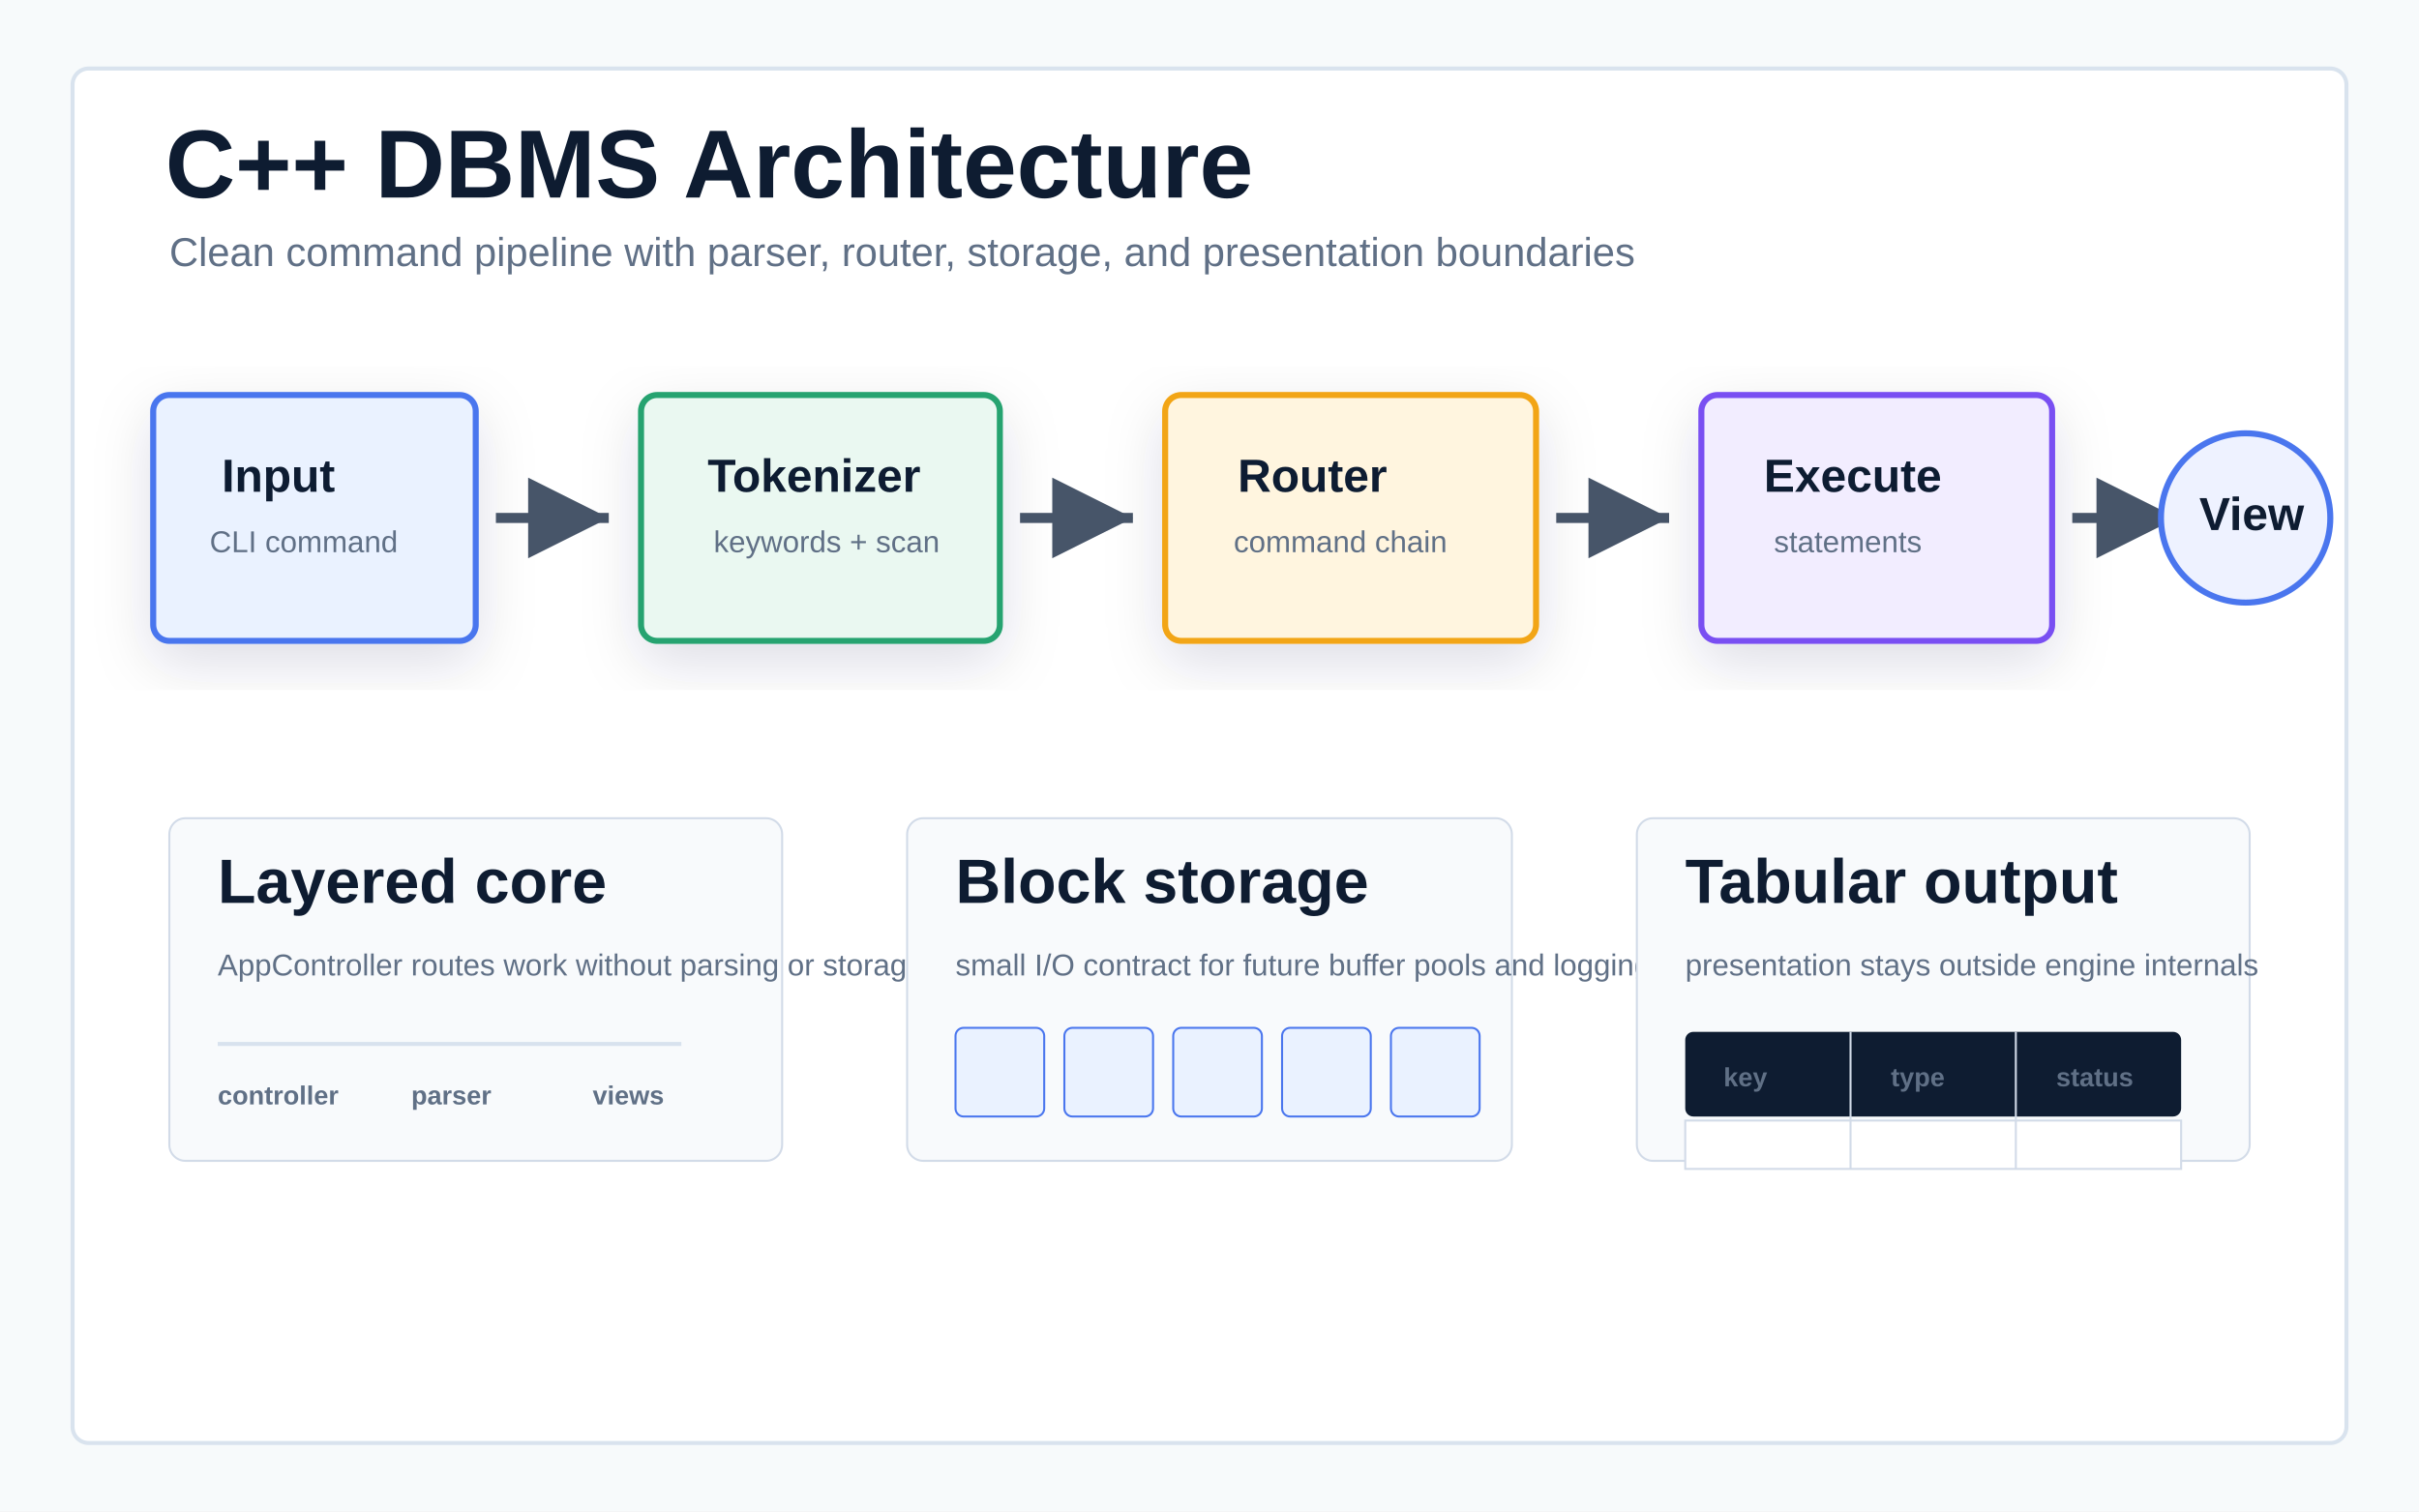
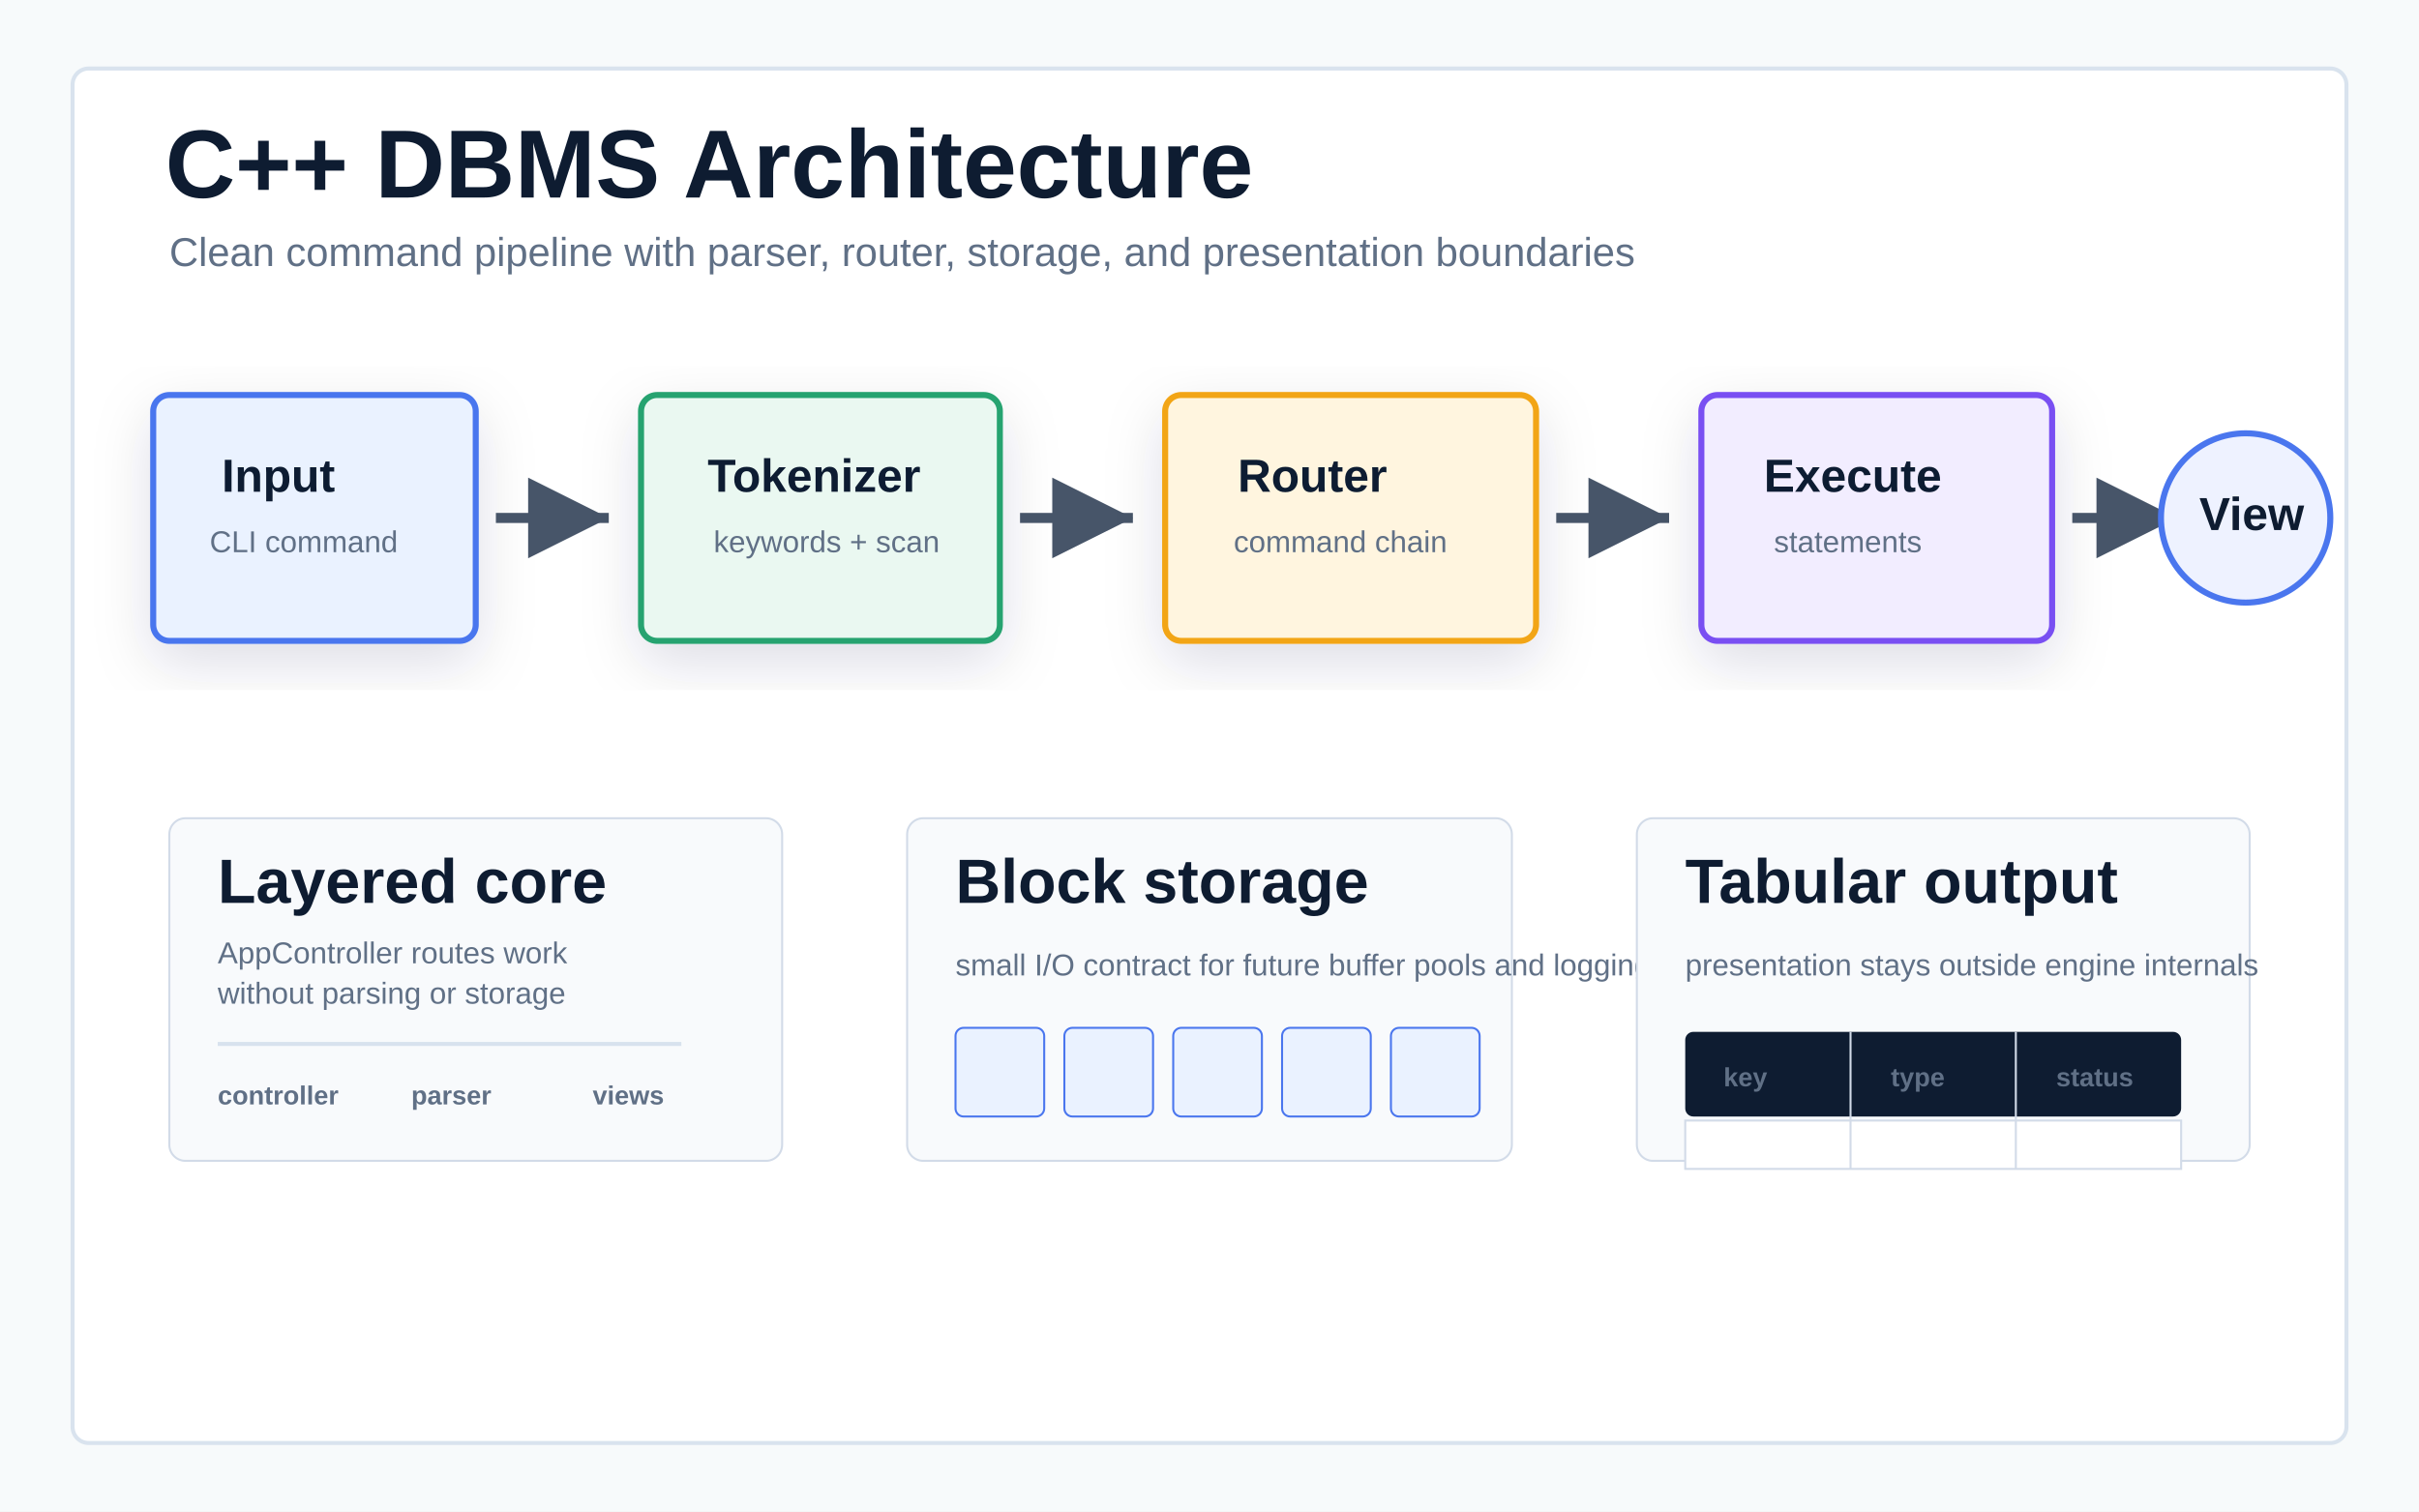
<svg xmlns="http://www.w3.org/2000/svg" viewBox="0 0 1200 750" role="img" aria-labelledby="title desc">
  <defs>
    <filter id="shadow" x="-20%" y="-20%" width="140%" height="140%">
      <feDropShadow dx="0" dy="10" stdDeviation="14" flood-color="#12233f" flood-opacity="0.13" />
    </filter>
    <marker id="arrow" markerWidth="12" markerHeight="12" refX="10" refY="6" orient="auto" markerUnits="strokeWidth">
      <path d="M2 2 L10 6 L2 10 Z" fill="#475569" />
    </marker>
    <style>
      .bg{fill:#f7fafb}
      .panel{fill:#fff;stroke:#d9e3ee;stroke-width:2}
      .title{font:700 48px Poppins,Arial,sans-serif;fill:#0e1c31}
      .sub{font:500 20px Poppins,Arial,sans-serif;fill:#607086}
      .label{font:700 23px Poppins,Arial,sans-serif;fill:#0e1c31}
      .small{font:500 15px Poppins,Arial,sans-serif;fill:#607086}
      .tiny{font:600 13px Poppins,Arial,sans-serif;fill:#607086}
      .metric{font:700 31px Poppins,Arial,sans-serif;fill:#0e1c31}
      .wire{fill:none;stroke:#475569;stroke-width:5;marker-end:url(#arrow)}
    </style>
  </defs>
  <rect class="bg" width="1200" height="750" />
  <rect x="36" y="34" width="1128" height="682" rx="8" class="panel" />
  <text x="82" y="98" class="title">C++ DBMS Architecture</text>
  <text x="84" y="132" class="sub">Clean command pipeline with parser, router, storage, and presentation boundaries</text>
  <g transform="translate(76 196)" filter="url(#shadow)">
    <rect x="0" y="0" width="160" height="122" rx="8" fill="#eaf2ff" stroke="#4a76ee" stroke-width="3" />
    <text x="34" y="48" class="label">Input</text>
    <text x="28" y="78" class="small">CLI command</text>
  </g>
  <path d="M246 257 L302 257" class="wire" />
  <g transform="translate(318 196)" filter="url(#shadow)">
    <rect x="0" y="0" width="178" height="122" rx="8" fill="#eaf8f1" stroke="#25a36f" stroke-width="3" />
    <text x="33" y="48" class="label">Tokenizer</text>
    <text x="36" y="78" class="small">keywords + scan</text>
  </g>
  <path d="M506 257 L562 257" class="wire" />
  <g transform="translate(578 196)" filter="url(#shadow)">
    <rect x="0" y="0" width="184" height="122" rx="8" fill="#fff5df" stroke="#f2a516" stroke-width="3" />
    <text x="36" y="48" class="label">Router</text>
    <text x="34" y="78" class="small">command chain</text>
  </g>
  <path d="M772 257 L828 257" class="wire" />
  <g transform="translate(844 196)" filter="url(#shadow)">
    <rect x="0" y="0" width="174" height="122" rx="8" fill="#f2edff" stroke="#7950f2" stroke-width="3" />
    <text x="31" y="48" class="label">Execute</text>
    <text x="36" y="78" class="small">statements</text>
  </g>
  <path d="M1028 257 L1080 257" class="wire" />
  <circle cx="1114" cy="257" r="42" fill="#eef2ff" stroke="#4a76ee" stroke-width="3" />
  <text x="1091" y="263" class="label">View</text>
  <g transform="translate(84 406)">
    <rect x="0" y="0" width="304" height="170" rx="8" fill="#f8fafc" stroke="#d2dbe8" />
    <text x="24" y="42" class="metric">Layered core</text>
-     <text x="24" y="78" class="small">AppController routes work without parsing or storage details</text>
+     <text x="24" y="72" class="small">AppController routes work</text>
+     <text x="24" y="92" class="small">without parsing or storage</text>
    <path d="M24 112 H254" stroke="#d8e2ee" stroke-width="2" />
    <text x="24" y="142" class="tiny">controller</text>
    <text x="120" y="142" class="tiny">parser</text>
    <text x="210" y="142" class="tiny">views</text>
  </g>
  <g transform="translate(450 406)">
    <rect x="0" y="0" width="300" height="170" rx="8" fill="#f8fafc" stroke="#d2dbe8" />
    <text x="24" y="42" class="metric">Block storage</text>
    <text x="24" y="78" class="small">small I/O contract for future buffer pools and logging</text>
    <g transform="translate(24 104)" fill="#eaf2ff" stroke="#4a76ee">
      <rect x="0" y="0" width="44" height="44" rx="4" />
      <rect x="54" y="0" width="44" height="44" rx="4" />
      <rect x="108" y="0" width="44" height="44" rx="4" />
      <rect x="162" y="0" width="44" height="44" rx="4" />
      <rect x="216" y="0" width="44" height="44" rx="4" />
    </g>
  </g>
  <g transform="translate(812 406)">
    <rect x="0" y="0" width="304" height="170" rx="8" fill="#f8fafc" stroke="#d2dbe8" />
    <text x="24" y="42" class="metric">Tabular output</text>
    <text x="24" y="78" class="small">presentation stays outside engine internals</text>
    <g transform="translate(24 106)">
      <rect x="0" y="0" width="246" height="42" rx="4" fill="#0e1c31" />
      <rect x="0" y="44" width="246" height="24" fill="#ffffff" stroke="#d2dbe8" />
      <line x1="82" y1="0" x2="82" y2="68" stroke="#d2dbe8" />
      <line x1="164" y1="0" x2="164" y2="68" stroke="#d2dbe8" />
      <text x="19" y="27" class="tiny" fill="#fff">key</text>
      <text x="102" y="27" class="tiny" fill="#fff">type</text>
      <text x="184" y="27" class="tiny" fill="#fff">status</text>
    </g>
  </g>
</svg>
